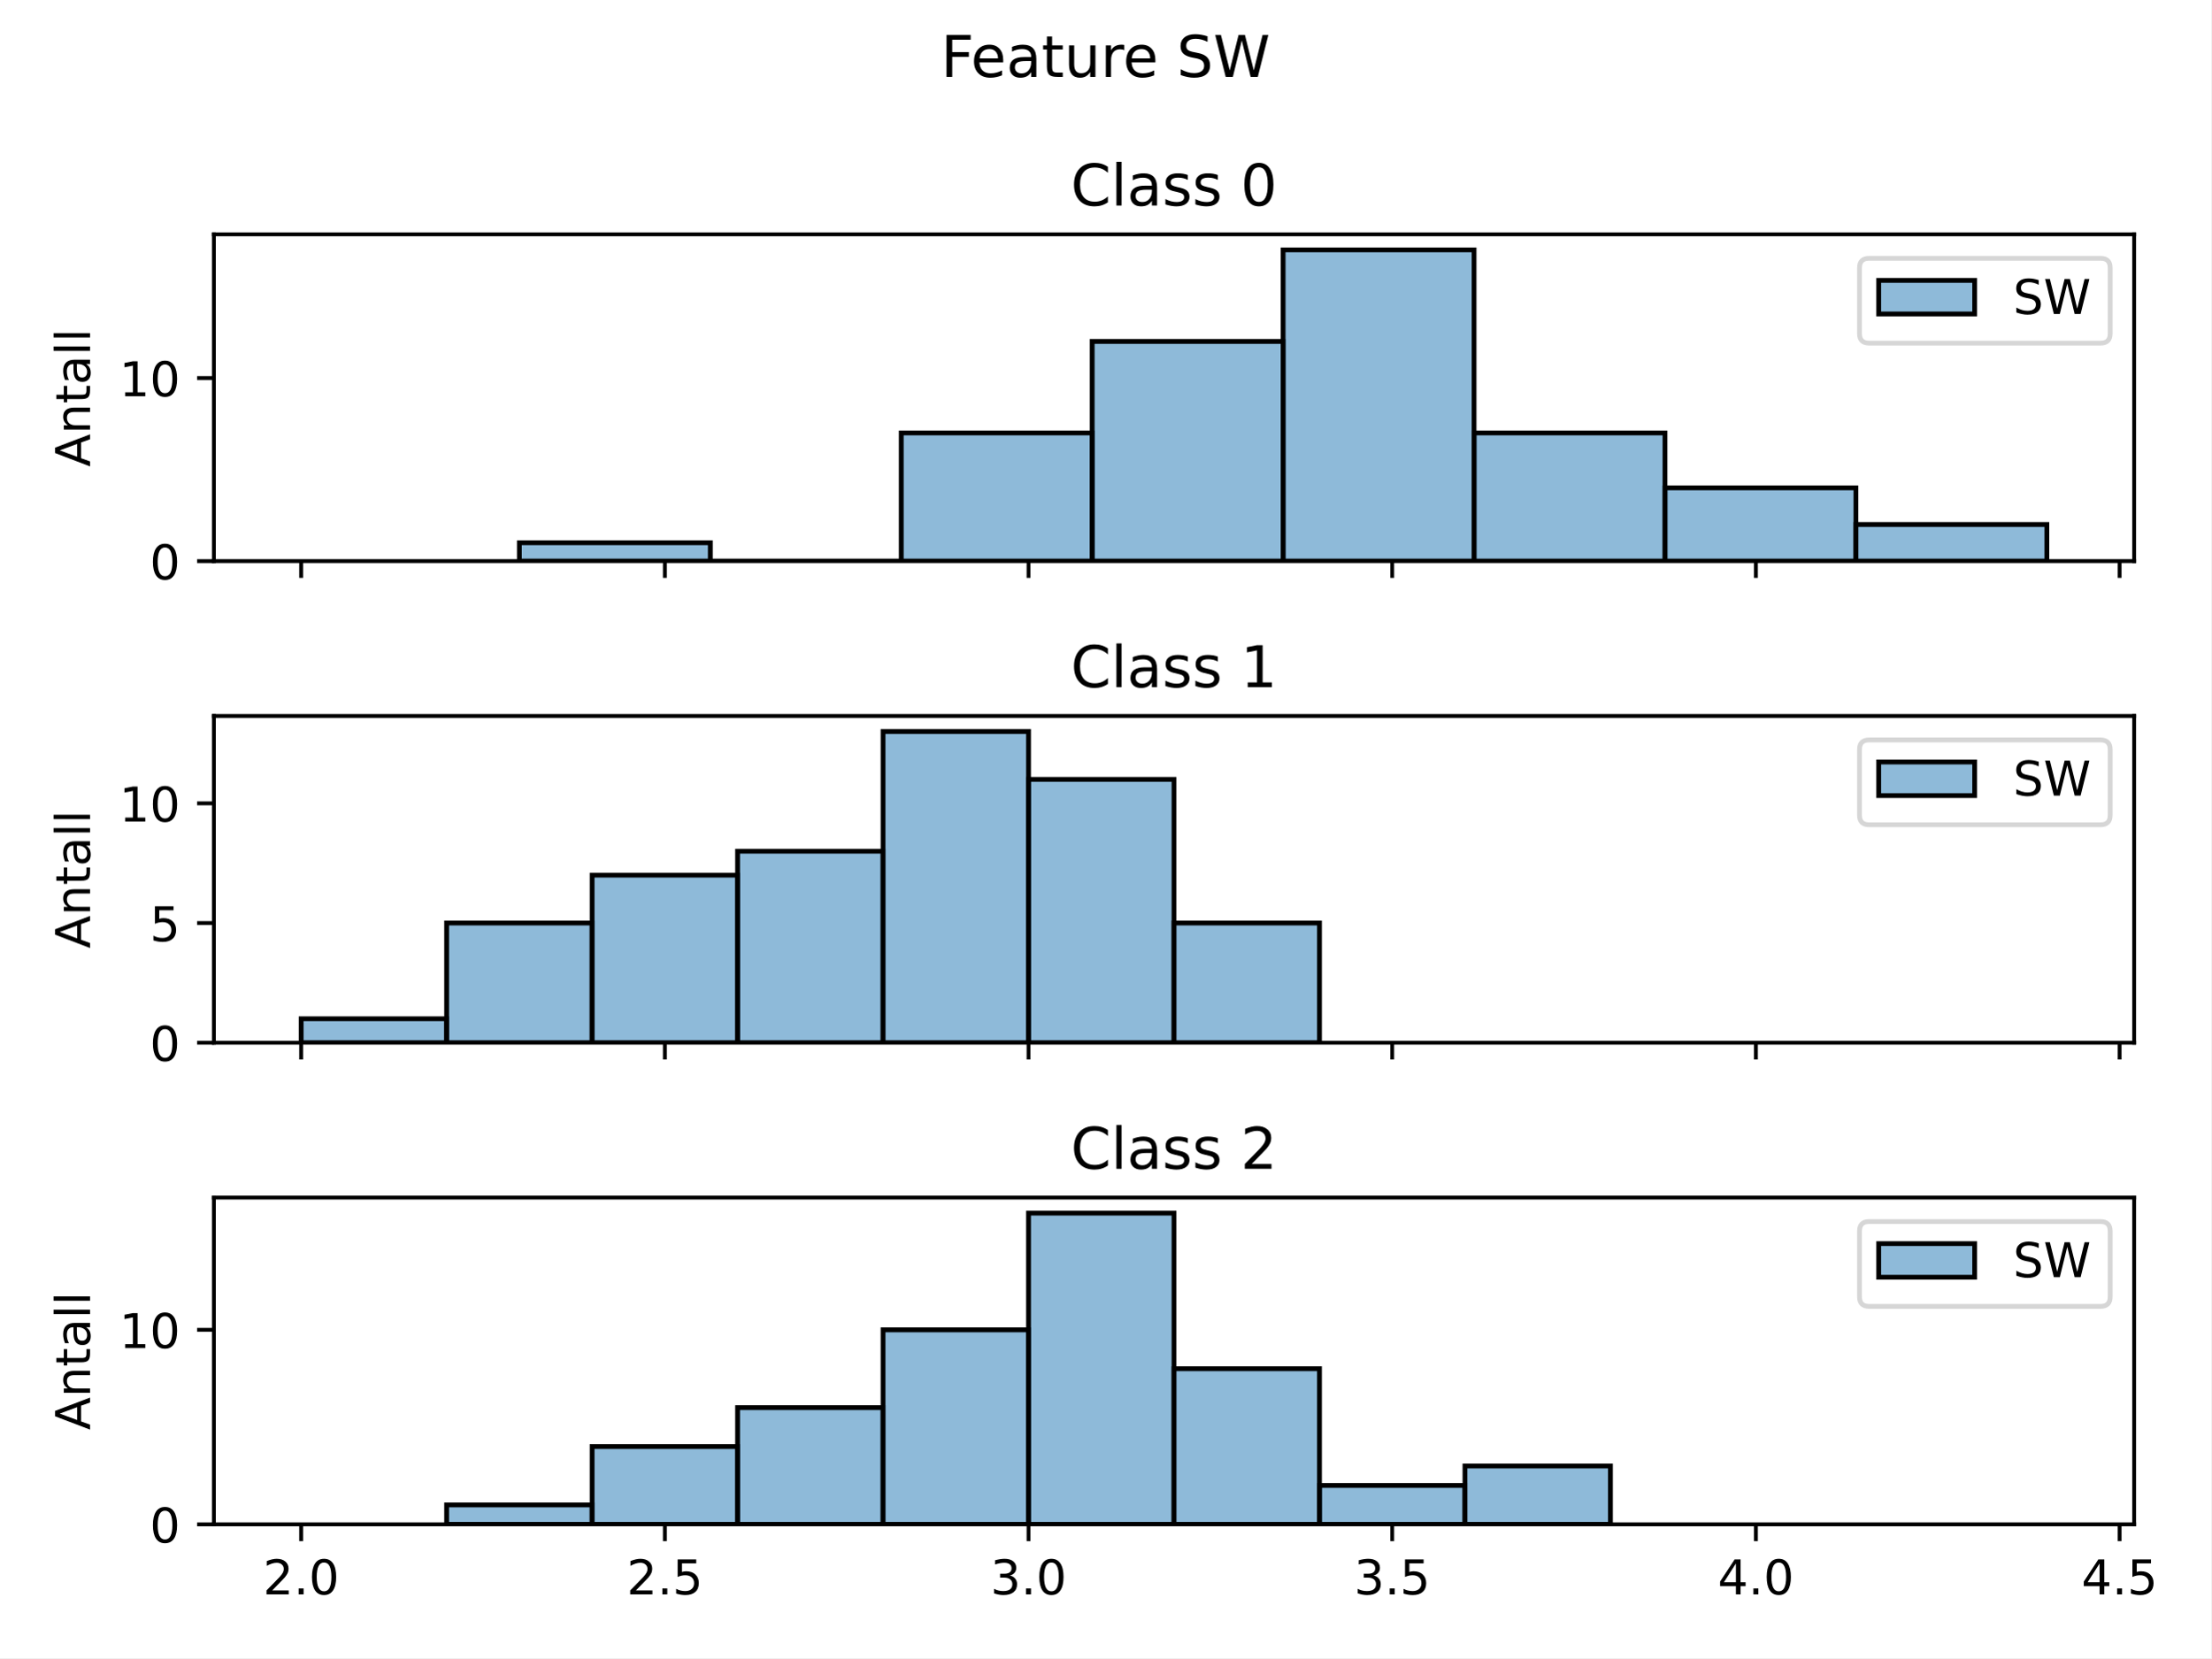
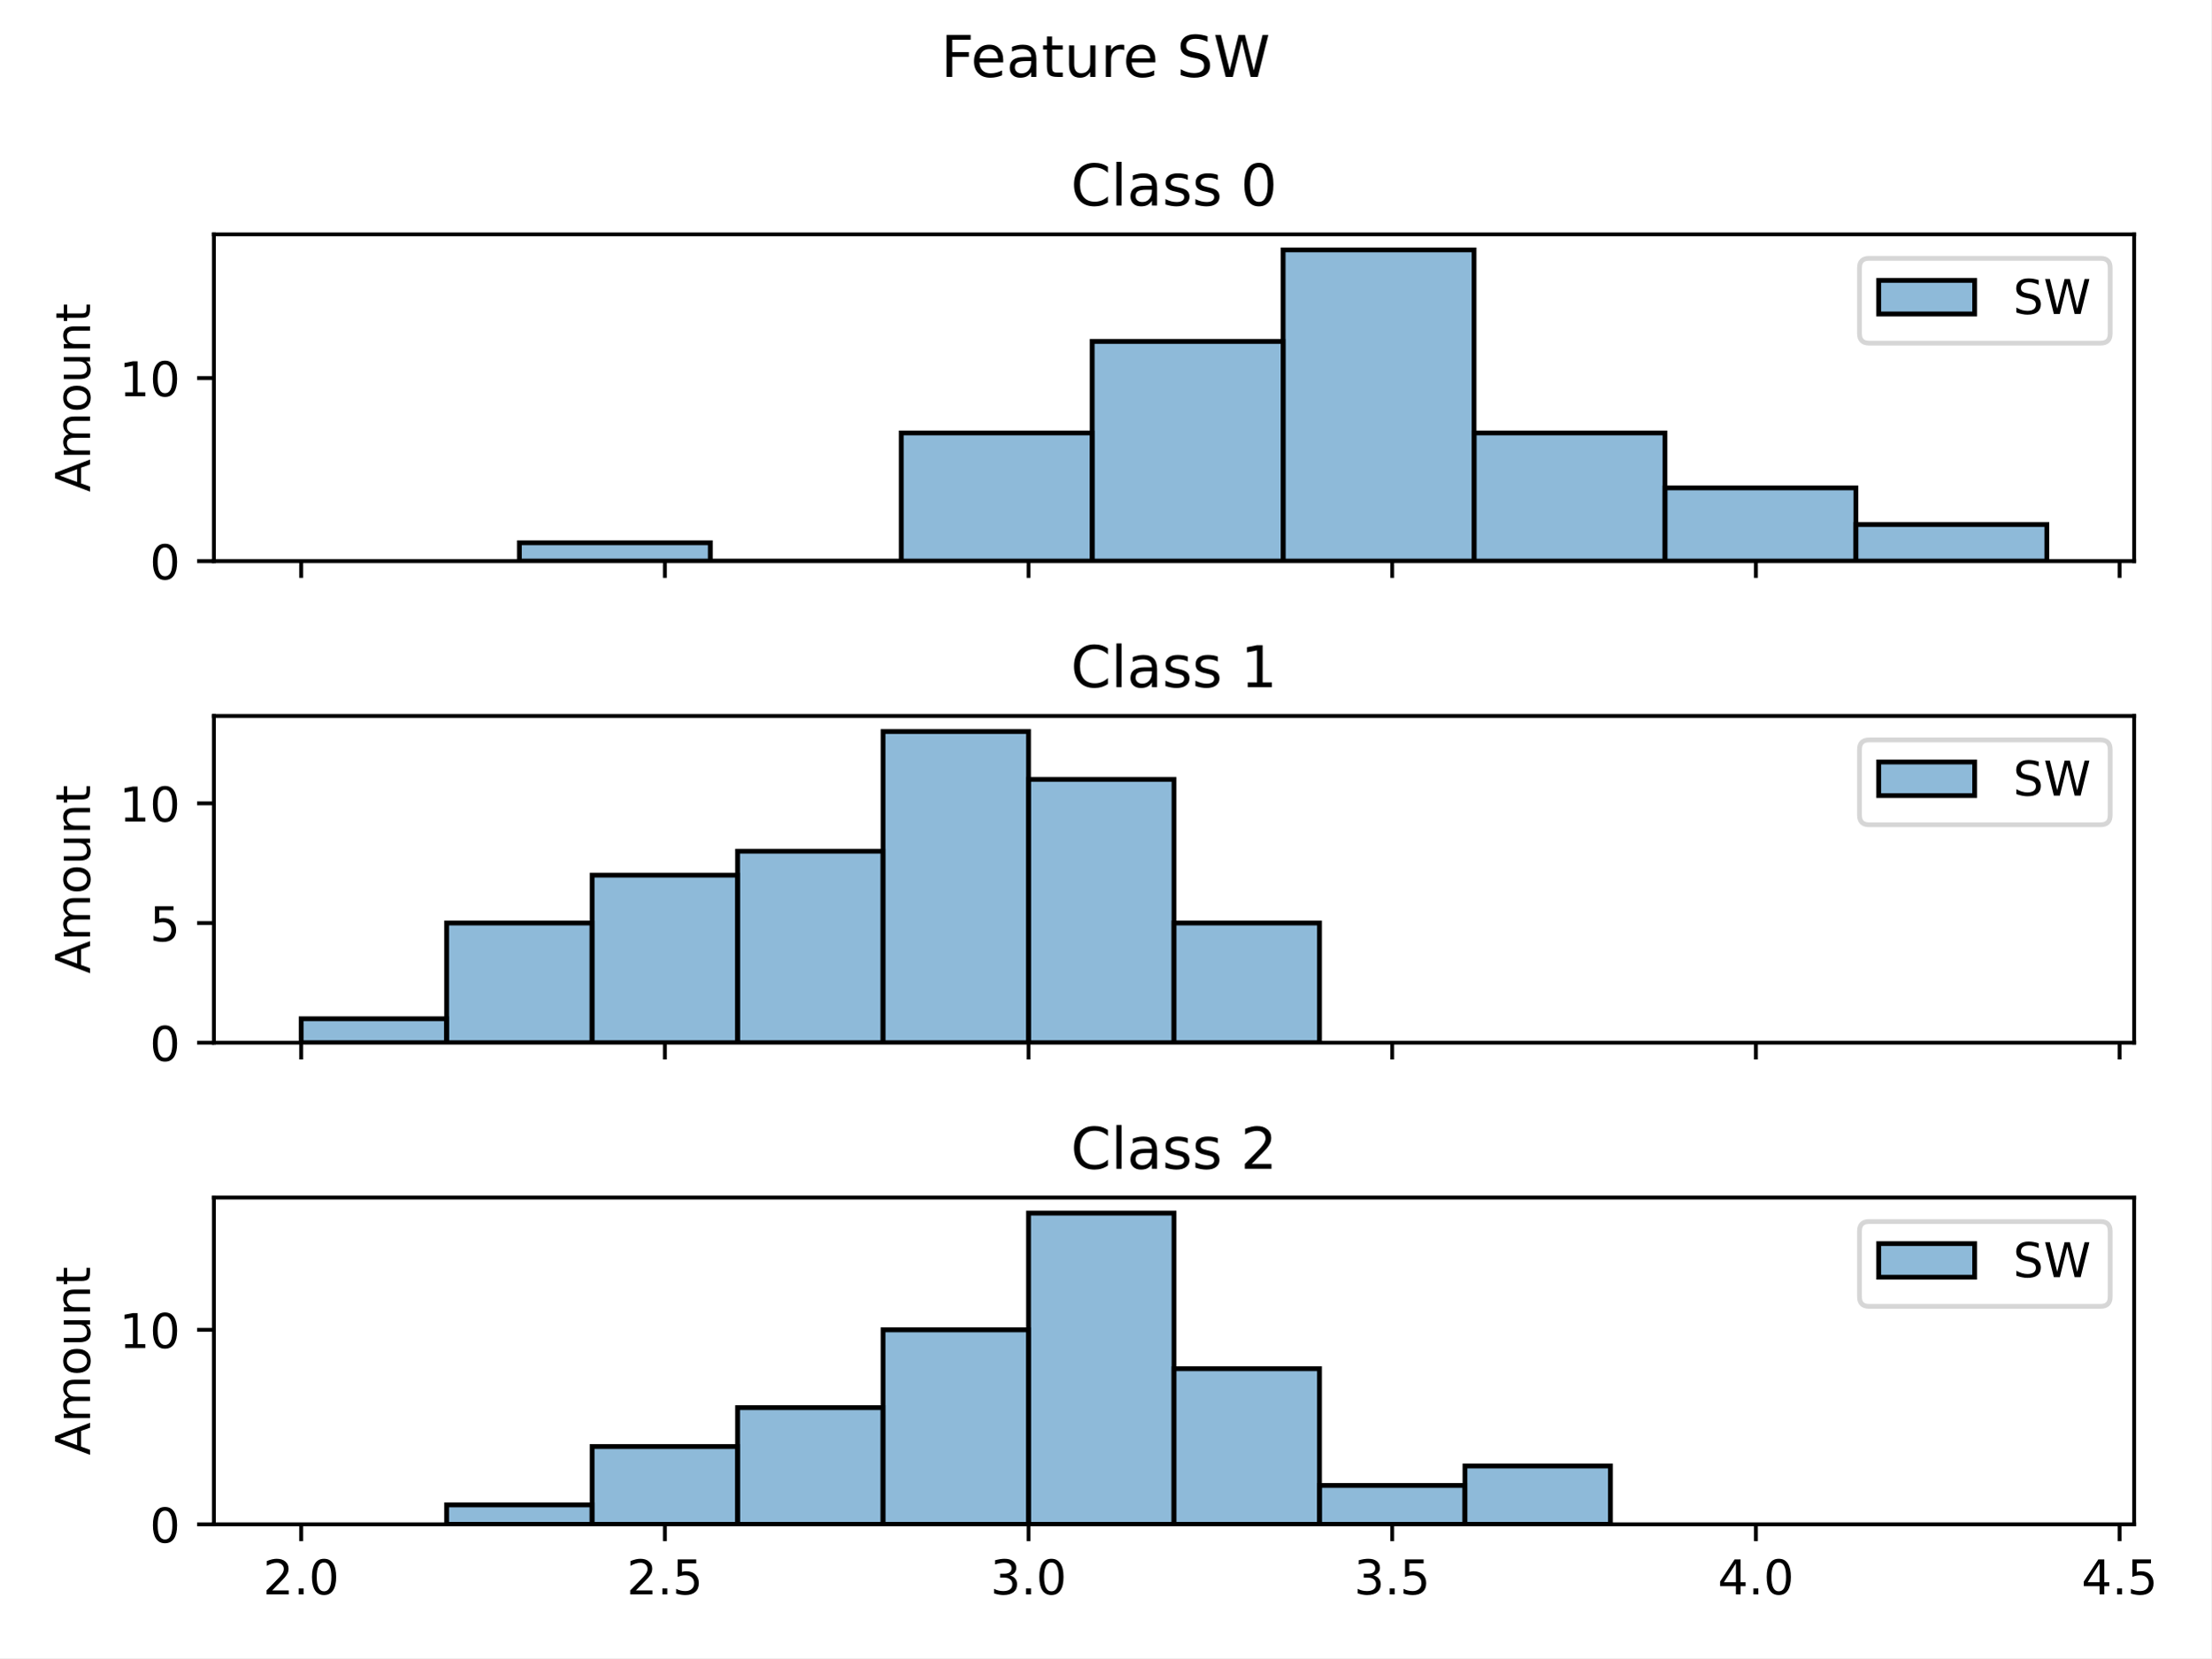
<svg xmlns="http://www.w3.org/2000/svg" xmlns:xlink="http://www.w3.org/1999/xlink" width="460.8pt" height="345.6pt" viewBox="0 0 460.8 345.6" version="1.1">
  <defs>
    <style type="text/css">*{stroke-linejoin: round; stroke-linecap: butt}</style>
  </defs>
  <g id="figure_1">
    <g id="patch_1">
      <path d="M 0 345.6  L 460.8 345.6  L 460.8 0  L 0 0  z " style="fill: #ffffff" />
    </g>
    <g id="axes_1">
      <g id="patch_2">
        <path d="M 44.57 116.947  L 444.763 116.947  L 444.763 48.84  L 44.57 48.84  z " style="fill: #ffffff" />
      </g>
      <g id="patch_3">
-         <path d="M 108.237 116.947  L 148.029 116.947  L 148.029 113.131  L 108.237 113.131  z " clip-path="url(#pfff1cbff67)" style="fill: #1f77b4; fill-opacity: 0.5; stroke: #000000; stroke-linejoin: miter" />
+         <path d="M 108.237 116.947  L 148.029 116.947  L 148.029 113.131  L 108.237 113.131  z " clip-path="url(#ped9dd9e41d)" style="fill: #1f77b4; fill-opacity: 0.5; stroke: #000000; stroke-linejoin: miter" />
      </g>
      <g id="patch_4">
-         <path d="M 148.029 116.947  L 187.821 116.947  L 187.821 116.947  L 148.029 116.947  z " clip-path="url(#pfff1cbff67)" style="fill: #1f77b4; fill-opacity: 0.5; stroke: #000000; stroke-linejoin: miter" />
+         <path d="M 148.029 116.947  L 187.821 116.947  L 187.821 116.947  L 148.029 116.947  z " clip-path="url(#ped9dd9e41d)" style="fill: #1f77b4; fill-opacity: 0.5; stroke: #000000; stroke-linejoin: miter" />
      </g>
      <g id="patch_5">
-         <path d="M 187.821 116.947  L 227.613 116.947  L 227.613 90.238  L 187.821 90.238  z " clip-path="url(#pfff1cbff67)" style="fill: #1f77b4; fill-opacity: 0.5; stroke: #000000; stroke-linejoin: miter" />
+         <path d="M 187.821 116.947  L 227.613 116.947  L 227.613 90.238  L 187.821 90.238  z " clip-path="url(#ped9dd9e41d)" style="fill: #1f77b4; fill-opacity: 0.5; stroke: #000000; stroke-linejoin: miter" />
      </g>
      <g id="patch_6">
-         <path d="M 227.613 116.947  L 267.405 116.947  L 267.405 71.161  L 227.613 71.161  z " clip-path="url(#pfff1cbff67)" style="fill: #1f77b4; fill-opacity: 0.5; stroke: #000000; stroke-linejoin: miter" />
+         <path d="M 227.613 116.947  L 267.405 116.947  L 267.405 71.161  L 227.613 71.161  z " clip-path="url(#ped9dd9e41d)" style="fill: #1f77b4; fill-opacity: 0.5; stroke: #000000; stroke-linejoin: miter" />
      </g>
      <g id="patch_7">
-         <path d="M 267.405 116.947  L 307.197 116.947  L 307.197 52.083  L 267.405 52.083  z " clip-path="url(#pfff1cbff67)" style="fill: #1f77b4; fill-opacity: 0.5; stroke: #000000; stroke-linejoin: miter" />
+         <path d="M 267.405 116.947  L 307.197 116.947  L 307.197 52.083  L 267.405 52.083  z " clip-path="url(#ped9dd9e41d)" style="fill: #1f77b4; fill-opacity: 0.5; stroke: #000000; stroke-linejoin: miter" />
      </g>
      <g id="patch_8">
-         <path d="M 307.197 116.947  L 346.989 116.947  L 346.989 90.238  L 307.197 90.238  z " clip-path="url(#pfff1cbff67)" style="fill: #1f77b4; fill-opacity: 0.5; stroke: #000000; stroke-linejoin: miter" />
+         <path d="M 307.197 116.947  L 346.989 116.947  L 346.989 90.238  L 307.197 90.238  z " clip-path="url(#ped9dd9e41d)" style="fill: #1f77b4; fill-opacity: 0.5; stroke: #000000; stroke-linejoin: miter" />
      </g>
      <g id="patch_9">
-         <path d="M 346.989 116.947  L 386.78 116.947  L 386.78 101.685  L 346.989 101.685  z " clip-path="url(#pfff1cbff67)" style="fill: #1f77b4; fill-opacity: 0.5; stroke: #000000; stroke-linejoin: miter" />
+         <path d="M 346.989 116.947  L 386.78 116.947  L 386.78 101.685  L 346.989 101.685  z " clip-path="url(#ped9dd9e41d)" style="fill: #1f77b4; fill-opacity: 0.5; stroke: #000000; stroke-linejoin: miter" />
      </g>
      <g id="patch_10">
-         <path d="M 386.78 116.947  L 426.572 116.947  L 426.572 109.316  L 386.78 109.316  z " clip-path="url(#pfff1cbff67)" style="fill: #1f77b4; fill-opacity: 0.5; stroke: #000000; stroke-linejoin: miter" />
+         <path d="M 386.78 116.947  L 426.572 116.947  L 426.572 109.316  L 386.78 109.316  z " clip-path="url(#ped9dd9e41d)" style="fill: #1f77b4; fill-opacity: 0.5; stroke: #000000; stroke-linejoin: miter" />
      </g>
      <g id="matplotlib.axis_1">
        <g id="xtick_1">
          <g id="line2d_1">
            <defs>
-               <path id="mffbdba0640" d="M 0 0  L 0 3.5  " style="stroke: #000000; stroke-width: 0.8" />
+               <path id="m28b92d1b4c" d="M 0 0  L 0 3.5  " style="stroke: #000000; stroke-width: 0.8" />
            </defs>
            <g>
-               <use xlink:href="#mffbdba0640" x="62.761" y="116.947" style="stroke: #000000; stroke-width: 0.8" />
+               <use xlink:href="#m28b92d1b4c" x="62.761" y="116.947" style="stroke: #000000; stroke-width: 0.8" />
            </g>
          </g>
        </g>
        <g id="xtick_2">
          <g id="line2d_2">
            <g>
-               <use xlink:href="#mffbdba0640" x="138.555" y="116.947" style="stroke: #000000; stroke-width: 0.8" />
+               <use xlink:href="#m28b92d1b4c" x="138.555" y="116.947" style="stroke: #000000; stroke-width: 0.8" />
            </g>
          </g>
        </g>
        <g id="xtick_3">
          <g id="line2d_3">
            <g>
-               <use xlink:href="#mffbdba0640" x="214.349" y="116.947" style="stroke: #000000; stroke-width: 0.8" />
+               <use xlink:href="#m28b92d1b4c" x="214.349" y="116.947" style="stroke: #000000; stroke-width: 0.8" />
            </g>
          </g>
        </g>
        <g id="xtick_4">
          <g id="line2d_4">
            <g>
-               <use xlink:href="#mffbdba0640" x="290.143" y="116.947" style="stroke: #000000; stroke-width: 0.8" />
+               <use xlink:href="#m28b92d1b4c" x="290.143" y="116.947" style="stroke: #000000; stroke-width: 0.8" />
            </g>
          </g>
        </g>
        <g id="xtick_5">
          <g id="line2d_5">
            <g>
-               <use xlink:href="#mffbdba0640" x="365.937" y="116.947" style="stroke: #000000; stroke-width: 0.8" />
+               <use xlink:href="#m28b92d1b4c" x="365.937" y="116.947" style="stroke: #000000; stroke-width: 0.8" />
            </g>
          </g>
        </g>
        <g id="xtick_6">
          <g id="line2d_6">
            <g>
-               <use xlink:href="#mffbdba0640" x="441.731" y="116.947" style="stroke: #000000; stroke-width: 0.8" />
+               <use xlink:href="#m28b92d1b4c" x="441.731" y="116.947" style="stroke: #000000; stroke-width: 0.8" />
            </g>
          </g>
        </g>
      </g>
      <g id="matplotlib.axis_2">
        <g id="ytick_1">
          <g id="line2d_7">
            <defs>
-               <path id="m3083042c80" d="M 0 0  L -3.5 0  " style="stroke: #000000; stroke-width: 0.8" />
+               <path id="m75bc619059" d="M 0 0  L -3.5 0  " style="stroke: #000000; stroke-width: 0.8" />
            </defs>
            <g>
-               <use xlink:href="#m3083042c80" x="44.57" y="116.947" style="stroke: #000000; stroke-width: 0.8" />
+               <use xlink:href="#m75bc619059" x="44.57" y="116.947" style="stroke: #000000; stroke-width: 0.8" />
            </g>
          </g>
          <g id="text_1">
            <g transform="translate(31.2075 120.7459) scale(0.1 -0.1)">
              <defs>
                <path id="DejaVuSans-30" d="M 2034 4250  Q 1547 4250 1301 3770  Q 1056 3291 1056 2328  Q 1056 1369 1301 889  Q 1547 409 2034 409  Q 2525 409 2770 889  Q 3016 1369 3016 2328  Q 3016 3291 2770 3770  Q 2525 4250 2034 4250  z M 2034 4750  Q 2819 4750 3233 4129  Q 3647 3509 3647 2328  Q 3647 1150 3233 529  Q 2819 -91 2034 -91  Q 1250 -91 836 529  Q 422 1150 422 2328  Q 422 3509 836 4129  Q 1250 4750 2034 4750  z " transform="scale(0.015625)" />
              </defs>
              <use xlink:href="#DejaVuSans-30" />
            </g>
          </g>
        </g>
        <g id="ytick_2">
          <g id="line2d_8">
            <g>
-               <use xlink:href="#m3083042c80" x="44.57" y="78.792" style="stroke: #000000; stroke-width: 0.8" />
+               <use xlink:href="#m75bc619059" x="44.57" y="78.792" style="stroke: #000000; stroke-width: 0.8" />
            </g>
          </g>
          <g id="text_2">
            <g transform="translate(24.845 82.59089) scale(0.1 -0.1)">
              <defs>
                <path id="DejaVuSans-31" d="M 794 531  L 1825 531  L 1825 4091  L 703 3866  L 703 4441  L 1819 4666  L 2450 4666  L 2450 531  L 3481 531  L 3481 0  L 794 0  L 794 531  z " transform="scale(0.015625)" />
              </defs>
              <use xlink:href="#DejaVuSans-31" />
              <use xlink:href="#DejaVuSans-30" x="63.623" />
            </g>
          </g>
        </g>
        <g id="text_3">
-           <g transform="translate(18.76531 97.28474) rotate(-90) scale(0.1 -0.1)">
+           <g transform="translate(18.76531 102.541) rotate(-90) scale(0.1 -0.1)">
            <defs>
              <path id="DejaVuSans-41" d="M 2188 4044  L 1331 1722  L 3047 1722  L 2188 4044  z M 1831 4666  L 2547 4666  L 4325 0  L 3669 0  L 3244 1197  L 1141 1197  L 716 0  L 50 0  L 1831 4666  z " transform="scale(0.015625)" />
+               <path id="DejaVuSans-6d" d="M 3328 2828  Q 3544 3216 3844 3400  Q 4144 3584 4550 3584  Q 5097 3584 5394 3201  Q 5691 2819 5691 2113  L 5691 0  L 5113 0  L 5113 2094  Q 5113 2597 4934 2840  Q 4756 3084 4391 3084  Q 3944 3084 3684 2787  Q 3425 2491 3425 1978  L 3425 0  L 2847 0  L 2847 2094  Q 2847 2600 2669 2842  Q 2491 3084 2119 3084  Q 1678 3084 1418 2786  Q 1159 2488 1159 1978  L 1159 0  L 581 0  L 581 3500  L 1159 3500  L 1159 2956  Q 1356 3278 1631 3431  Q 1906 3584 2284 3584  Q 2666 3584 2933 3390  Q 3200 3197 3328 2828  z " transform="scale(0.015625)" />
+               <path id="DejaVuSans-6f" d="M 1959 3097  Q 1497 3097 1228 2736  Q 959 2375 959 1747  Q 959 1119 1226 758  Q 1494 397 1959 397  Q 2419 397 2687 759  Q 2956 1122 2956 1747  Q 2956 2369 2687 2733  Q 2419 3097 1959 3097  z M 1959 3584  Q 2709 3584 3137 3096  Q 3566 2609 3566 1747  Q 3566 888 3137 398  Q 2709 -91 1959 -91  Q 1206 -91 779 398  Q 353 888 353 1747  Q 353 2609 779 3096  Q 1206 3584 1959 3584  z " transform="scale(0.015625)" />
+               <path id="DejaVuSans-75" d="M 544 1381  L 544 3500  L 1119 3500  L 1119 1403  Q 1119 906 1312 657  Q 1506 409 1894 409  Q 2359 409 2629 706  Q 2900 1003 2900 1516  L 2900 3500  L 3475 3500  L 3475 0  L 2900 0  L 2900 538  Q 2691 219 2414 64  Q 2138 -91 1772 -91  Q 1169 -91 856 284  Q 544 659 544 1381  z M 1991 3584  L 1991 3584  z " transform="scale(0.015625)" />
              <path id="DejaVuSans-6e" d="M 3513 2113  L 3513 0  L 2938 0  L 2938 2094  Q 2938 2591 2744 2837  Q 2550 3084 2163 3084  Q 1697 3084 1428 2787  Q 1159 2491 1159 1978  L 1159 0  L 581 0  L 581 3500  L 1159 3500  L 1159 2956  Q 1366 3272 1645 3428  Q 1925 3584 2291 3584  Q 2894 3584 3203 3211  Q 3513 2838 3513 2113  z " transform="scale(0.015625)" />
              <path id="DejaVuSans-74" d="M 1172 4494  L 1172 3500  L 2356 3500  L 2356 3053  L 1172 3053  L 1172 1153  Q 1172 725 1289 603  Q 1406 481 1766 481  L 2356 481  L 2356 0  L 1766 0  Q 1100 0 847 248  Q 594 497 594 1153  L 594 3053  L 172 3053  L 172 3500  L 594 3500  L 594 4494  L 1172 4494  z " transform="scale(0.015625)" />
-               <path id="DejaVuSans-61" d="M 2194 1759  Q 1497 1759 1228 1600  Q 959 1441 959 1056  Q 959 750 1161 570  Q 1363 391 1709 391  Q 2188 391 2477 730  Q 2766 1069 2766 1631  L 2766 1759  L 2194 1759  z M 3341 1997  L 3341 0  L 2766 0  L 2766 531  Q 2569 213 2275 61  Q 1981 -91 1556 -91  Q 1019 -91 701 211  Q 384 513 384 1019  Q 384 1609 779 1909  Q 1175 2209 1959 2209  L 2766 2209  L 2766 2266  Q 2766 2663 2505 2880  Q 2244 3097 1772 3097  Q 1472 3097 1187 3025  Q 903 2953 641 2809  L 641 3341  Q 956 3463 1253 3523  Q 1550 3584 1831 3584  Q 2591 3584 2966 3190  Q 3341 2797 3341 1997  z " transform="scale(0.015625)" />
-               <path id="DejaVuSans-6c" d="M 603 4863  L 1178 4863  L 1178 0  L 603 0  L 603 4863  z " transform="scale(0.015625)" />
            </defs>
            <use xlink:href="#DejaVuSans-41" />
-             <use xlink:href="#DejaVuSans-6e" x="68.408" />
-             <use xlink:href="#DejaVuSans-74" x="131.787" />
-             <use xlink:href="#DejaVuSans-61" x="170.996" />
-             <use xlink:href="#DejaVuSans-6c" x="232.275" />
-             <use xlink:href="#DejaVuSans-6c" x="260.059" />
+             <use xlink:href="#DejaVuSans-6d" x="68.408" />
+             <use xlink:href="#DejaVuSans-6f" x="165.82" />
+             <use xlink:href="#DejaVuSans-75" x="227.002" />
+             <use xlink:href="#DejaVuSans-6e" x="290.381" />
+             <use xlink:href="#DejaVuSans-74" x="353.76" />
          </g>
        </g>
      </g>
      <g id="patch_11">
        <path d="M 44.57 116.947  L 44.57 48.84  " style="fill: none; stroke: #000000; stroke-width: 0.8; stroke-linejoin: miter; stroke-linecap: square" />
      </g>
      <g id="patch_12">
        <path d="M 444.763 116.947  L 444.763 48.84  " style="fill: none; stroke: #000000; stroke-width: 0.8; stroke-linejoin: miter; stroke-linecap: square" />
      </g>
      <g id="patch_13">
        <path d="M 44.57 116.947  L 444.763 116.947  " style="fill: none; stroke: #000000; stroke-width: 0.8; stroke-linejoin: miter; stroke-linecap: square" />
      </g>
      <g id="patch_14">
        <path d="M 44.57 48.84  L 444.763 48.84  " style="fill: none; stroke: #000000; stroke-width: 0.8; stroke-linejoin: miter; stroke-linecap: square" />
      </g>
      <g id="text_4">
        <g transform="translate(223.1574 42.84) scale(0.12 -0.12)">
          <defs>
            <path id="DejaVuSans-43" d="M 4122 4306  L 4122 3641  Q 3803 3938 3442 4084  Q 3081 4231 2675 4231  Q 1875 4231 1450 3742  Q 1025 3253 1025 2328  Q 1025 1406 1450 917  Q 1875 428 2675 428  Q 3081 428 3442 575  Q 3803 722 4122 1019  L 4122 359  Q 3791 134 3420 21  Q 3050 -91 2638 -91  Q 1578 -91 968 557  Q 359 1206 359 2328  Q 359 3453 968 4101  Q 1578 4750 2638 4750  Q 3056 4750 3426 4639  Q 3797 4528 4122 4306  z " transform="scale(0.015625)" />
+             <path id="DejaVuSans-6c" d="M 603 4863  L 1178 4863  L 1178 0  L 603 0  L 603 4863  z " transform="scale(0.015625)" />
+             <path id="DejaVuSans-61" d="M 2194 1759  Q 1497 1759 1228 1600  Q 959 1441 959 1056  Q 959 750 1161 570  Q 1363 391 1709 391  Q 2188 391 2477 730  Q 2766 1069 2766 1631  L 2766 1759  L 2194 1759  z M 3341 1997  L 3341 0  L 2766 0  L 2766 531  Q 2569 213 2275 61  Q 1981 -91 1556 -91  Q 1019 -91 701 211  Q 384 513 384 1019  Q 384 1609 779 1909  Q 1175 2209 1959 2209  L 2766 2209  L 2766 2266  Q 2766 2663 2505 2880  Q 2244 3097 1772 3097  Q 1472 3097 1187 3025  Q 903 2953 641 2809  L 641 3341  Q 956 3463 1253 3523  Q 1550 3584 1831 3584  Q 2591 3584 2966 3190  Q 3341 2797 3341 1997  z " transform="scale(0.015625)" />
            <path id="DejaVuSans-73" d="M 2834 3397  L 2834 2853  Q 2591 2978 2328 3040  Q 2066 3103 1784 3103  Q 1356 3103 1142 2972  Q 928 2841 928 2578  Q 928 2378 1081 2264  Q 1234 2150 1697 2047  L 1894 2003  Q 2506 1872 2764 1633  Q 3022 1394 3022 966  Q 3022 478 2636 193  Q 2250 -91 1575 -91  Q 1294 -91 989 -36  Q 684 19 347 128  L 347 722  Q 666 556 975 473  Q 1284 391 1588 391  Q 1994 391 2212 530  Q 2431 669 2431 922  Q 2431 1156 2273 1281  Q 2116 1406 1581 1522  L 1381 1569  Q 847 1681 609 1914  Q 372 2147 372 2553  Q 372 3047 722 3315  Q 1072 3584 1716 3584  Q 2034 3584 2315 3537  Q 2597 3491 2834 3397  z " transform="scale(0.015625)" />
            <path id="DejaVuSans-20" transform="scale(0.015625)" />
          </defs>
          <use xlink:href="#DejaVuSans-43" />
          <use xlink:href="#DejaVuSans-6c" x="69.824" />
          <use xlink:href="#DejaVuSans-61" x="97.607" />
          <use xlink:href="#DejaVuSans-73" x="158.887" />
          <use xlink:href="#DejaVuSans-73" x="210.986" />
          <use xlink:href="#DejaVuSans-20" x="263.086" />
          <use xlink:href="#DejaVuSans-30" x="294.873" />
        </g>
      </g>
      <g id="legend_1">
        <g id="patch_15">
          <path d="M 389.527 71.518  L 437.763 71.518  Q 439.763 71.518 439.763 69.518  L 439.763 55.84  Q 439.763 53.84 437.763 53.84  L 389.527 53.84  Q 387.527 53.84 387.527 55.84  L 387.527 69.518  Q 387.527 71.518 389.527 71.518  z " style="fill: #ffffff; opacity: 0.8; stroke: #cccccc; stroke-linejoin: miter" />
        </g>
        <g id="patch_16">
          <path d="M 391.527 65.438  L 411.527 65.438  L 411.527 58.438  L 391.527 58.438  z " style="fill: #1f77b4; fill-opacity: 0.5; stroke: #000000; stroke-linejoin: miter" />
        </g>
        <g id="text_5">
          <g transform="translate(419.527 65.43844) scale(0.1 -0.1)">
            <defs>
              <path id="DejaVuSans-53" d="M 3425 4513  L 3425 3897  Q 3066 4069 2747 4153  Q 2428 4238 2131 4238  Q 1616 4238 1336 4038  Q 1056 3838 1056 3469  Q 1056 3159 1242 3001  Q 1428 2844 1947 2747  L 2328 2669  Q 3034 2534 3370 2195  Q 3706 1856 3706 1288  Q 3706 609 3251 259  Q 2797 -91 1919 -91  Q 1588 -91 1214 -16  Q 841 59 441 206  L 441 856  Q 825 641 1194 531  Q 1563 422 1919 422  Q 2459 422 2753 634  Q 3047 847 3047 1241  Q 3047 1584 2836 1778  Q 2625 1972 2144 2069  L 1759 2144  Q 1053 2284 737 2584  Q 422 2884 422 3419  Q 422 4038 858 4394  Q 1294 4750 2059 4750  Q 2388 4750 2728 4690  Q 3069 4631 3425 4513  z " transform="scale(0.015625)" />
              <path id="DejaVuSans-57" d="M 213 4666  L 850 4666  L 1831 722  L 2809 4666  L 3519 4666  L 4500 722  L 5478 4666  L 6119 4666  L 4947 0  L 4153 0  L 3169 4050  L 2175 0  L 1381 0  L 213 4666  z " transform="scale(0.015625)" />
            </defs>
            <use xlink:href="#DejaVuSans-53" />
            <use xlink:href="#DejaVuSans-57" x="63.477" />
          </g>
        </g>
      </g>
    </g>
    <g id="axes_2">
      <g id="patch_17">
        <path d="M 44.57 217.333  L 444.763 217.333  L 444.763 149.227  L 44.57 149.227  z " style="fill: #ffffff" />
      </g>
      <g id="patch_18">
-         <path d="M 62.761 217.333  L 93.078 217.333  L 93.078 212.344  L 62.761 212.344  z " clip-path="url(#pdc6f1fb377)" style="fill: #1f77b4; fill-opacity: 0.5; stroke: #000000; stroke-linejoin: miter" />
+         <path d="M 62.761 217.333  L 93.078 217.333  L 93.078 212.344  L 62.761 212.344  z " clip-path="url(#pceac5df2db)" style="fill: #1f77b4; fill-opacity: 0.5; stroke: #000000; stroke-linejoin: miter" />
      </g>
      <g id="patch_19">
-         <path d="M 93.078 217.333  L 123.396 217.333  L 123.396 192.386  L 93.078 192.386  z " clip-path="url(#pdc6f1fb377)" style="fill: #1f77b4; fill-opacity: 0.5; stroke: #000000; stroke-linejoin: miter" />
+         <path d="M 93.078 217.333  L 123.396 217.333  L 123.396 192.386  L 93.078 192.386  z " clip-path="url(#pceac5df2db)" style="fill: #1f77b4; fill-opacity: 0.5; stroke: #000000; stroke-linejoin: miter" />
      </g>
      <g id="patch_20">
-         <path d="M 123.396 217.333  L 153.714 217.333  L 153.714 182.407  L 123.396 182.407  z " clip-path="url(#pdc6f1fb377)" style="fill: #1f77b4; fill-opacity: 0.5; stroke: #000000; stroke-linejoin: miter" />
+         <path d="M 123.396 217.333  L 153.714 217.333  L 153.714 182.407  L 123.396 182.407  z " clip-path="url(#pceac5df2db)" style="fill: #1f77b4; fill-opacity: 0.5; stroke: #000000; stroke-linejoin: miter" />
      </g>
      <g id="patch_21">
-         <path d="M 153.714 217.333  L 184.031 217.333  L 184.031 177.417  L 153.714 177.417  z " clip-path="url(#pdc6f1fb377)" style="fill: #1f77b4; fill-opacity: 0.5; stroke: #000000; stroke-linejoin: miter" />
+         <path d="M 153.714 217.333  L 184.031 217.333  L 184.031 177.417  L 153.714 177.417  z " clip-path="url(#pceac5df2db)" style="fill: #1f77b4; fill-opacity: 0.5; stroke: #000000; stroke-linejoin: miter" />
      </g>
      <g id="patch_22">
-         <path d="M 184.031 217.333  L 214.349 217.333  L 214.349 152.47  L 184.031 152.47  z " clip-path="url(#pdc6f1fb377)" style="fill: #1f77b4; fill-opacity: 0.5; stroke: #000000; stroke-linejoin: miter" />
+         <path d="M 184.031 217.333  L 214.349 217.333  L 214.349 152.47  L 184.031 152.47  z " clip-path="url(#pceac5df2db)" style="fill: #1f77b4; fill-opacity: 0.5; stroke: #000000; stroke-linejoin: miter" />
      </g>
      <g id="patch_23">
-         <path d="M 214.349 217.333  L 244.666 217.333  L 244.666 162.449  L 214.349 162.449  z " clip-path="url(#pdc6f1fb377)" style="fill: #1f77b4; fill-opacity: 0.5; stroke: #000000; stroke-linejoin: miter" />
+         <path d="M 214.349 217.333  L 244.666 217.333  L 244.666 162.449  L 214.349 162.449  z " clip-path="url(#pceac5df2db)" style="fill: #1f77b4; fill-opacity: 0.5; stroke: #000000; stroke-linejoin: miter" />
      </g>
      <g id="patch_24">
-         <path d="M 244.666 217.333  L 274.984 217.333  L 274.984 192.386  L 244.666 192.386  z " clip-path="url(#pdc6f1fb377)" style="fill: #1f77b4; fill-opacity: 0.5; stroke: #000000; stroke-linejoin: miter" />
+         <path d="M 244.666 217.333  L 274.984 217.333  L 274.984 192.386  L 244.666 192.386  z " clip-path="url(#pceac5df2db)" style="fill: #1f77b4; fill-opacity: 0.5; stroke: #000000; stroke-linejoin: miter" />
      </g>
      <g id="matplotlib.axis_3">
        <g id="xtick_7">
          <g id="line2d_9">
            <g>
-               <use xlink:href="#mffbdba0640" x="62.761" y="217.333" style="stroke: #000000; stroke-width: 0.8" />
+               <use xlink:href="#m28b92d1b4c" x="62.761" y="217.333" style="stroke: #000000; stroke-width: 0.8" />
            </g>
          </g>
        </g>
        <g id="xtick_8">
          <g id="line2d_10">
            <g>
-               <use xlink:href="#mffbdba0640" x="138.555" y="217.333" style="stroke: #000000; stroke-width: 0.8" />
+               <use xlink:href="#m28b92d1b4c" x="138.555" y="217.333" style="stroke: #000000; stroke-width: 0.8" />
            </g>
          </g>
        </g>
        <g id="xtick_9">
          <g id="line2d_11">
            <g>
-               <use xlink:href="#mffbdba0640" x="214.349" y="217.333" style="stroke: #000000; stroke-width: 0.8" />
+               <use xlink:href="#m28b92d1b4c" x="214.349" y="217.333" style="stroke: #000000; stroke-width: 0.8" />
            </g>
          </g>
        </g>
        <g id="xtick_10">
          <g id="line2d_12">
            <g>
-               <use xlink:href="#mffbdba0640" x="290.143" y="217.333" style="stroke: #000000; stroke-width: 0.8" />
+               <use xlink:href="#m28b92d1b4c" x="290.143" y="217.333" style="stroke: #000000; stroke-width: 0.8" />
            </g>
          </g>
        </g>
        <g id="xtick_11">
          <g id="line2d_13">
            <g>
-               <use xlink:href="#mffbdba0640" x="365.937" y="217.333" style="stroke: #000000; stroke-width: 0.8" />
+               <use xlink:href="#m28b92d1b4c" x="365.937" y="217.333" style="stroke: #000000; stroke-width: 0.8" />
            </g>
          </g>
        </g>
        <g id="xtick_12">
          <g id="line2d_14">
            <g>
-               <use xlink:href="#mffbdba0640" x="441.731" y="217.333" style="stroke: #000000; stroke-width: 0.8" />
+               <use xlink:href="#m28b92d1b4c" x="441.731" y="217.333" style="stroke: #000000; stroke-width: 0.8" />
            </g>
          </g>
        </g>
      </g>
      <g id="matplotlib.axis_4">
        <g id="ytick_3">
          <g id="line2d_15">
            <g>
-               <use xlink:href="#m3083042c80" x="44.57" y="217.333" style="stroke: #000000; stroke-width: 0.8" />
+               <use xlink:href="#m75bc619059" x="44.57" y="217.333" style="stroke: #000000; stroke-width: 0.8" />
            </g>
          </g>
          <g id="text_6">
            <g transform="translate(31.2075 221.1326) scale(0.1 -0.1)">
              <use xlink:href="#DejaVuSans-30" />
            </g>
          </g>
        </g>
        <g id="ytick_4">
          <g id="line2d_16">
            <g>
-               <use xlink:href="#m3083042c80" x="44.57" y="192.386" style="stroke: #000000; stroke-width: 0.8" />
+               <use xlink:href="#m75bc619059" x="44.57" y="192.386" style="stroke: #000000; stroke-width: 0.8" />
            </g>
          </g>
          <g id="text_7">
            <g transform="translate(31.2075 196.1851) scale(0.1 -0.1)">
              <defs>
                <path id="DejaVuSans-35" d="M 691 4666  L 3169 4666  L 3169 4134  L 1269 4134  L 1269 2991  Q 1406 3038 1543 3061  Q 1681 3084 1819 3084  Q 2600 3084 3056 2656  Q 3513 2228 3513 1497  Q 3513 744 3044 326  Q 2575 -91 1722 -91  Q 1428 -91 1123 -41  Q 819 9 494 109  L 494 744  Q 775 591 1075 516  Q 1375 441 1709 441  Q 2250 441 2565 725  Q 2881 1009 2881 1497  Q 2881 1984 2565 2268  Q 2250 2553 1709 2553  Q 1456 2553 1204 2497  Q 953 2441 691 2322  L 691 4666  z " transform="scale(0.015625)" />
              </defs>
              <use xlink:href="#DejaVuSans-35" />
            </g>
          </g>
        </g>
        <g id="ytick_5">
          <g id="line2d_17">
            <g>
-               <use xlink:href="#m3083042c80" x="44.57" y="167.438" style="stroke: #000000; stroke-width: 0.8" />
+               <use xlink:href="#m75bc619059" x="44.57" y="167.438" style="stroke: #000000; stroke-width: 0.8" />
            </g>
          </g>
          <g id="text_8">
            <g transform="translate(24.845 171.2376) scale(0.1 -0.1)">
              <use xlink:href="#DejaVuSans-31" />
              <use xlink:href="#DejaVuSans-30" x="63.623" />
            </g>
          </g>
        </g>
        <g id="text_9">
-           <g transform="translate(18.76531 197.6714) rotate(-90) scale(0.1 -0.1)">
+           <g transform="translate(18.76531 202.9277) rotate(-90) scale(0.1 -0.1)">
            <use xlink:href="#DejaVuSans-41" />
-             <use xlink:href="#DejaVuSans-6e" x="68.408" />
-             <use xlink:href="#DejaVuSans-74" x="131.787" />
-             <use xlink:href="#DejaVuSans-61" x="170.996" />
-             <use xlink:href="#DejaVuSans-6c" x="232.275" />
-             <use xlink:href="#DejaVuSans-6c" x="260.059" />
+             <use xlink:href="#DejaVuSans-6d" x="68.408" />
+             <use xlink:href="#DejaVuSans-6f" x="165.82" />
+             <use xlink:href="#DejaVuSans-75" x="227.002" />
+             <use xlink:href="#DejaVuSans-6e" x="290.381" />
+             <use xlink:href="#DejaVuSans-74" x="353.76" />
          </g>
        </g>
      </g>
      <g id="patch_25">
        <path d="M 44.57 217.333  L 44.57 149.227  " style="fill: none; stroke: #000000; stroke-width: 0.8; stroke-linejoin: miter; stroke-linecap: square" />
      </g>
      <g id="patch_26">
        <path d="M 444.763 217.333  L 444.763 149.227  " style="fill: none; stroke: #000000; stroke-width: 0.8; stroke-linejoin: miter; stroke-linecap: square" />
      </g>
      <g id="patch_27">
        <path d="M 44.57 217.333  L 444.763 217.333  " style="fill: none; stroke: #000000; stroke-width: 0.8; stroke-linejoin: miter; stroke-linecap: square" />
      </g>
      <g id="patch_28">
        <path d="M 44.57 149.227  L 444.763 149.227  " style="fill: none; stroke: #000000; stroke-width: 0.8; stroke-linejoin: miter; stroke-linecap: square" />
      </g>
      <g id="text_10">
        <g transform="translate(223.1574 143.2267) scale(0.12 -0.12)">
          <use xlink:href="#DejaVuSans-43" />
          <use xlink:href="#DejaVuSans-6c" x="69.824" />
          <use xlink:href="#DejaVuSans-61" x="97.607" />
          <use xlink:href="#DejaVuSans-73" x="158.887" />
          <use xlink:href="#DejaVuSans-73" x="210.986" />
          <use xlink:href="#DejaVuSans-20" x="263.086" />
          <use xlink:href="#DejaVuSans-31" x="294.873" />
        </g>
      </g>
      <g id="legend_2">
        <g id="patch_29">
          <path d="M 389.527 171.905  L 437.763 171.905  Q 439.763 171.905 439.763 169.905  L 439.763 156.227  Q 439.763 154.227 437.763 154.227  L 389.527 154.227  Q 387.527 154.227 387.527 156.227  L 387.527 169.905  Q 387.527 171.905 389.527 171.905  z " style="fill: #ffffff; opacity: 0.8; stroke: #cccccc; stroke-linejoin: miter" />
        </g>
        <g id="patch_30">
          <path d="M 391.527 165.825  L 411.527 165.825  L 411.527 158.825  L 391.527 158.825  z " style="fill: #1f77b4; fill-opacity: 0.5; stroke: #000000; stroke-linejoin: miter" />
        </g>
        <g id="text_11">
          <g transform="translate(419.527 165.8251) scale(0.1 -0.1)">
            <use xlink:href="#DejaVuSans-53" />
            <use xlink:href="#DejaVuSans-57" x="63.477" />
          </g>
        </g>
      </g>
    </g>
    <g id="axes_3">
      <g id="patch_31">
        <path d="M 44.57 317.72  L 444.763 317.72  L 444.763 249.613  L 44.57 249.613  z " style="fill: #ffffff" />
      </g>
      <g id="patch_32">
-         <path d="M 93.078 317.72  L 123.396 317.72  L 123.396 313.666  L 93.078 313.666  z " clip-path="url(#p131762a3eb)" style="fill: #1f77b4; fill-opacity: 0.5; stroke: #000000; stroke-linejoin: miter" />
+         <path d="M 93.078 317.72  L 123.396 317.72  L 123.396 313.666  L 93.078 313.666  z " clip-path="url(#pefa1ef4caa)" style="fill: #1f77b4; fill-opacity: 0.5; stroke: #000000; stroke-linejoin: miter" />
      </g>
      <g id="patch_33">
-         <path d="M 123.396 317.72  L 153.714 317.72  L 153.714 301.504  L 123.396 301.504  z " clip-path="url(#p131762a3eb)" style="fill: #1f77b4; fill-opacity: 0.5; stroke: #000000; stroke-linejoin: miter" />
+         <path d="M 123.396 317.72  L 153.714 317.72  L 153.714 301.504  L 123.396 301.504  z " clip-path="url(#pefa1ef4caa)" style="fill: #1f77b4; fill-opacity: 0.5; stroke: #000000; stroke-linejoin: miter" />
      </g>
      <g id="patch_34">
-         <path d="M 153.714 317.72  L 184.031 317.72  L 184.031 293.396  L 153.714 293.396  z " clip-path="url(#p131762a3eb)" style="fill: #1f77b4; fill-opacity: 0.5; stroke: #000000; stroke-linejoin: miter" />
+         <path d="M 153.714 317.72  L 184.031 317.72  L 184.031 293.396  L 153.714 293.396  z " clip-path="url(#pefa1ef4caa)" style="fill: #1f77b4; fill-opacity: 0.5; stroke: #000000; stroke-linejoin: miter" />
      </g>
      <g id="patch_35">
-         <path d="M 184.031 317.72  L 214.349 317.72  L 214.349 277.18  L 184.031 277.18  z " clip-path="url(#p131762a3eb)" style="fill: #1f77b4; fill-opacity: 0.5; stroke: #000000; stroke-linejoin: miter" />
+         <path d="M 184.031 317.72  L 214.349 317.72  L 214.349 277.18  L 184.031 277.18  z " clip-path="url(#pefa1ef4caa)" style="fill: #1f77b4; fill-opacity: 0.5; stroke: #000000; stroke-linejoin: miter" />
      </g>
      <g id="patch_36">
-         <path d="M 214.349 317.72  L 244.666 317.72  L 244.666 252.857  L 214.349 252.857  z " clip-path="url(#p131762a3eb)" style="fill: #1f77b4; fill-opacity: 0.5; stroke: #000000; stroke-linejoin: miter" />
+         <path d="M 214.349 317.72  L 244.666 317.72  L 244.666 252.857  L 214.349 252.857  z " clip-path="url(#pefa1ef4caa)" style="fill: #1f77b4; fill-opacity: 0.5; stroke: #000000; stroke-linejoin: miter" />
      </g>
      <g id="patch_37">
-         <path d="M 244.666 317.72  L 274.984 317.72  L 274.984 285.288  L 244.666 285.288  z " clip-path="url(#p131762a3eb)" style="fill: #1f77b4; fill-opacity: 0.5; stroke: #000000; stroke-linejoin: miter" />
+         <path d="M 244.666 317.72  L 274.984 317.72  L 274.984 285.288  L 244.666 285.288  z " clip-path="url(#pefa1ef4caa)" style="fill: #1f77b4; fill-opacity: 0.5; stroke: #000000; stroke-linejoin: miter" />
      </g>
      <g id="patch_38">
-         <path d="M 274.984 317.72  L 305.302 317.72  L 305.302 309.612  L 274.984 309.612  z " clip-path="url(#p131762a3eb)" style="fill: #1f77b4; fill-opacity: 0.5; stroke: #000000; stroke-linejoin: miter" />
+         <path d="M 274.984 317.72  L 305.302 317.72  L 305.302 309.612  L 274.984 309.612  z " clip-path="url(#pefa1ef4caa)" style="fill: #1f77b4; fill-opacity: 0.5; stroke: #000000; stroke-linejoin: miter" />
      </g>
      <g id="patch_39">
-         <path d="M 305.302 317.72  L 335.619 317.72  L 335.619 305.558  L 305.302 305.558  z " clip-path="url(#p131762a3eb)" style="fill: #1f77b4; fill-opacity: 0.5; stroke: #000000; stroke-linejoin: miter" />
+         <path d="M 305.302 317.72  L 335.619 317.72  L 335.619 305.558  L 305.302 305.558  z " clip-path="url(#pefa1ef4caa)" style="fill: #1f77b4; fill-opacity: 0.5; stroke: #000000; stroke-linejoin: miter" />
      </g>
      <g id="matplotlib.axis_5">
        <g id="xtick_13">
          <g id="line2d_18">
            <g>
-               <use xlink:href="#mffbdba0640" x="62.761" y="317.72" style="stroke: #000000; stroke-width: 0.8" />
+               <use xlink:href="#m28b92d1b4c" x="62.761" y="317.72" style="stroke: #000000; stroke-width: 0.8" />
            </g>
          </g>
          <g id="text_12">
            <g transform="translate(54.80903 332.3184) scale(0.1 -0.1)">
              <defs>
                <path id="DejaVuSans-32" d="M 1228 531  L 3431 531  L 3431 0  L 469 0  L 469 531  Q 828 903 1448 1529  Q 2069 2156 2228 2338  Q 2531 2678 2651 2914  Q 2772 3150 2772 3378  Q 2772 3750 2511 3984  Q 2250 4219 1831 4219  Q 1534 4219 1204 4116  Q 875 4013 500 3803  L 500 4441  Q 881 4594 1212 4672  Q 1544 4750 1819 4750  Q 2544 4750 2975 4387  Q 3406 4025 3406 3419  Q 3406 3131 3298 2873  Q 3191 2616 2906 2266  Q 2828 2175 2409 1742  Q 1991 1309 1228 531  z " transform="scale(0.015625)" />
                <path id="DejaVuSans-2e" d="M 684 794  L 1344 794  L 1344 0  L 684 0  L 684 794  z " transform="scale(0.015625)" />
              </defs>
              <use xlink:href="#DejaVuSans-32" />
              <use xlink:href="#DejaVuSans-2e" x="63.623" />
              <use xlink:href="#DejaVuSans-30" x="95.41" />
            </g>
          </g>
        </g>
        <g id="xtick_14">
          <g id="line2d_19">
            <g>
-               <use xlink:href="#mffbdba0640" x="138.555" y="317.72" style="stroke: #000000; stroke-width: 0.8" />
+               <use xlink:href="#m28b92d1b4c" x="138.555" y="317.72" style="stroke: #000000; stroke-width: 0.8" />
            </g>
          </g>
          <g id="text_13">
            <g transform="translate(130.6031 332.3184) scale(0.1 -0.1)">
              <use xlink:href="#DejaVuSans-32" />
              <use xlink:href="#DejaVuSans-2e" x="63.623" />
              <use xlink:href="#DejaVuSans-35" x="95.41" />
            </g>
          </g>
        </g>
        <g id="xtick_15">
          <g id="line2d_20">
            <g>
-               <use xlink:href="#mffbdba0640" x="214.349" y="317.72" style="stroke: #000000; stroke-width: 0.8" />
+               <use xlink:href="#m28b92d1b4c" x="214.349" y="317.72" style="stroke: #000000; stroke-width: 0.8" />
            </g>
          </g>
          <g id="text_14">
            <g transform="translate(206.3973 332.3184) scale(0.1 -0.1)">
              <defs>
                <path id="DejaVuSans-33" d="M 2597 2516  Q 3050 2419 3304 2112  Q 3559 1806 3559 1356  Q 3559 666 3084 287  Q 2609 -91 1734 -91  Q 1441 -91 1130 -33  Q 819 25 488 141  L 488 750  Q 750 597 1062 519  Q 1375 441 1716 441  Q 2309 441 2620 675  Q 2931 909 2931 1356  Q 2931 1769 2642 2001  Q 2353 2234 1838 2234  L 1294 2234  L 1294 2753  L 1863 2753  Q 2328 2753 2575 2939  Q 2822 3125 2822 3475  Q 2822 3834 2567 4026  Q 2313 4219 1838 4219  Q 1578 4219 1281 4162  Q 984 4106 628 3988  L 628 4550  Q 988 4650 1302 4700  Q 1616 4750 1894 4750  Q 2613 4750 3031 4423  Q 3450 4097 3450 3541  Q 3450 3153 3228 2886  Q 3006 2619 2597 2516  z " transform="scale(0.015625)" />
              </defs>
              <use xlink:href="#DejaVuSans-33" />
              <use xlink:href="#DejaVuSans-2e" x="63.623" />
              <use xlink:href="#DejaVuSans-30" x="95.41" />
            </g>
          </g>
        </g>
        <g id="xtick_16">
          <g id="line2d_21">
            <g>
-               <use xlink:href="#mffbdba0640" x="290.143" y="317.72" style="stroke: #000000; stroke-width: 0.8" />
+               <use xlink:href="#m28b92d1b4c" x="290.143" y="317.72" style="stroke: #000000; stroke-width: 0.8" />
            </g>
          </g>
          <g id="text_15">
            <g transform="translate(282.1914 332.3184) scale(0.1 -0.1)">
              <use xlink:href="#DejaVuSans-33" />
              <use xlink:href="#DejaVuSans-2e" x="63.623" />
              <use xlink:href="#DejaVuSans-35" x="95.41" />
            </g>
          </g>
        </g>
        <g id="xtick_17">
          <g id="line2d_22">
            <g>
-               <use xlink:href="#mffbdba0640" x="365.937" y="317.72" style="stroke: #000000; stroke-width: 0.8" />
+               <use xlink:href="#m28b92d1b4c" x="365.937" y="317.72" style="stroke: #000000; stroke-width: 0.8" />
            </g>
          </g>
          <g id="text_16">
            <g transform="translate(357.9855 332.3184) scale(0.1 -0.1)">
              <defs>
                <path id="DejaVuSans-34" d="M 2419 4116  L 825 1625  L 2419 1625  L 2419 4116  z M 2253 4666  L 3047 4666  L 3047 1625  L 3713 1625  L 3713 1100  L 3047 1100  L 3047 0  L 2419 0  L 2419 1100  L 313 1100  L 313 1709  L 2253 4666  z " transform="scale(0.015625)" />
              </defs>
              <use xlink:href="#DejaVuSans-34" />
              <use xlink:href="#DejaVuSans-2e" x="63.623" />
              <use xlink:href="#DejaVuSans-30" x="95.41" />
            </g>
          </g>
        </g>
        <g id="xtick_18">
          <g id="line2d_23">
            <g>
-               <use xlink:href="#mffbdba0640" x="441.731" y="317.72" style="stroke: #000000; stroke-width: 0.8" />
+               <use xlink:href="#m28b92d1b4c" x="441.731" y="317.72" style="stroke: #000000; stroke-width: 0.8" />
            </g>
          </g>
          <g id="text_17">
            <g transform="translate(433.7796 332.3184) scale(0.1 -0.1)">
              <use xlink:href="#DejaVuSans-34" />
              <use xlink:href="#DejaVuSans-2e" x="63.623" />
              <use xlink:href="#DejaVuSans-35" x="95.41" />
            </g>
          </g>
        </g>
      </g>
      <g id="matplotlib.axis_6">
        <g id="ytick_6">
          <g id="line2d_24">
            <g>
-               <use xlink:href="#m3083042c80" x="44.57" y="317.72" style="stroke: #000000; stroke-width: 0.8" />
+               <use xlink:href="#m75bc619059" x="44.57" y="317.72" style="stroke: #000000; stroke-width: 0.8" />
            </g>
          </g>
          <g id="text_18">
            <g transform="translate(31.2075 321.5192) scale(0.1 -0.1)">
              <use xlink:href="#DejaVuSans-30" />
            </g>
          </g>
        </g>
        <g id="ytick_7">
          <g id="line2d_25">
            <g>
-               <use xlink:href="#m3083042c80" x="44.57" y="277.18" style="stroke: #000000; stroke-width: 0.8" />
+               <use xlink:href="#m75bc619059" x="44.57" y="277.18" style="stroke: #000000; stroke-width: 0.8" />
            </g>
          </g>
          <g id="text_19">
            <g transform="translate(24.845 280.9795) scale(0.1 -0.1)">
              <use xlink:href="#DejaVuSans-31" />
              <use xlink:href="#DejaVuSans-30" x="63.623" />
            </g>
          </g>
        </g>
        <g id="text_20">
-           <g transform="translate(18.76531 298.0581) rotate(-90) scale(0.1 -0.1)">
+           <g transform="translate(18.76531 303.3143) rotate(-90) scale(0.1 -0.1)">
            <use xlink:href="#DejaVuSans-41" />
-             <use xlink:href="#DejaVuSans-6e" x="68.408" />
-             <use xlink:href="#DejaVuSans-74" x="131.787" />
-             <use xlink:href="#DejaVuSans-61" x="170.996" />
-             <use xlink:href="#DejaVuSans-6c" x="232.275" />
-             <use xlink:href="#DejaVuSans-6c" x="260.059" />
+             <use xlink:href="#DejaVuSans-6d" x="68.408" />
+             <use xlink:href="#DejaVuSans-6f" x="165.82" />
+             <use xlink:href="#DejaVuSans-75" x="227.002" />
+             <use xlink:href="#DejaVuSans-6e" x="290.381" />
+             <use xlink:href="#DejaVuSans-74" x="353.76" />
          </g>
        </g>
      </g>
      <g id="patch_40">
        <path d="M 44.57 317.72  L 44.57 249.613  " style="fill: none; stroke: #000000; stroke-width: 0.8; stroke-linejoin: miter; stroke-linecap: square" />
      </g>
      <g id="patch_41">
        <path d="M 444.763 317.72  L 444.763 249.613  " style="fill: none; stroke: #000000; stroke-width: 0.8; stroke-linejoin: miter; stroke-linecap: square" />
      </g>
      <g id="patch_42">
        <path d="M 44.57 317.72  L 444.763 317.72  " style="fill: none; stroke: #000000; stroke-width: 0.8; stroke-linejoin: miter; stroke-linecap: square" />
      </g>
      <g id="patch_43">
        <path d="M 44.57 249.613  L 444.763 249.613  " style="fill: none; stroke: #000000; stroke-width: 0.8; stroke-linejoin: miter; stroke-linecap: square" />
      </g>
      <g id="text_21">
        <g transform="translate(223.1574 243.6133) scale(0.12 -0.12)">
          <use xlink:href="#DejaVuSans-43" />
          <use xlink:href="#DejaVuSans-6c" x="69.824" />
          <use xlink:href="#DejaVuSans-61" x="97.607" />
          <use xlink:href="#DejaVuSans-73" x="158.887" />
          <use xlink:href="#DejaVuSans-73" x="210.986" />
          <use xlink:href="#DejaVuSans-20" x="263.086" />
          <use xlink:href="#DejaVuSans-32" x="294.873" />
        </g>
      </g>
      <g id="legend_3">
        <g id="patch_44">
          <path d="M 389.527 272.291  L 437.763 272.291  Q 439.763 272.291 439.763 270.291  L 439.763 256.613  Q 439.763 254.613 437.763 254.613  L 389.527 254.613  Q 387.527 254.613 387.527 256.613  L 387.527 270.291  Q 387.527 272.291 389.527 272.291  z " style="fill: #ffffff; opacity: 0.8; stroke: #cccccc; stroke-linejoin: miter" />
        </g>
        <g id="patch_45">
          <path d="M 391.527 266.212  L 411.527 266.212  L 411.527 259.212  L 391.527 259.212  z " style="fill: #1f77b4; fill-opacity: 0.5; stroke: #000000; stroke-linejoin: miter" />
        </g>
        <g id="text_22">
          <g transform="translate(419.527 266.2118) scale(0.1 -0.1)">
            <use xlink:href="#DejaVuSans-53" />
            <use xlink:href="#DejaVuSans-57" x="63.477" />
          </g>
        </g>
      </g>
    </g>
    <g id="text_23">
      <g transform="translate(196.0838 16.03013) scale(0.12 -0.12)">
        <defs>
          <path id="DejaVuSans-46" d="M 628 4666  L 3309 4666  L 3309 4134  L 1259 4134  L 1259 2759  L 3109 2759  L 3109 2228  L 1259 2228  L 1259 0  L 628 0  L 628 4666  z " transform="scale(0.015625)" />
          <path id="DejaVuSans-65" d="M 3597 1894  L 3597 1613  L 953 1613  Q 991 1019 1311 708  Q 1631 397 2203 397  Q 2534 397 2845 478  Q 3156 559 3463 722  L 3463 178  Q 3153 47 2828 -22  Q 2503 -91 2169 -91  Q 1331 -91 842 396  Q 353 884 353 1716  Q 353 2575 817 3079  Q 1281 3584 2069 3584  Q 2775 3584 3186 3129  Q 3597 2675 3597 1894  z M 3022 2063  Q 3016 2534 2758 2815  Q 2500 3097 2075 3097  Q 1594 3097 1305 2825  Q 1016 2553 972 2059  L 3022 2063  z " transform="scale(0.015625)" />
-           <path id="DejaVuSans-75" d="M 544 1381  L 544 3500  L 1119 3500  L 1119 1403  Q 1119 906 1312 657  Q 1506 409 1894 409  Q 2359 409 2629 706  Q 2900 1003 2900 1516  L 2900 3500  L 3475 3500  L 3475 0  L 2900 0  L 2900 538  Q 2691 219 2414 64  Q 2138 -91 1772 -91  Q 1169 -91 856 284  Q 544 659 544 1381  z M 1991 3584  L 1991 3584  z " transform="scale(0.015625)" />
          <path id="DejaVuSans-72" d="M 2631 2963  Q 2534 3019 2420 3045  Q 2306 3072 2169 3072  Q 1681 3072 1420 2755  Q 1159 2438 1159 1844  L 1159 0  L 581 0  L 581 3500  L 1159 3500  L 1159 2956  Q 1341 3275 1631 3429  Q 1922 3584 2338 3584  Q 2397 3584 2469 3576  Q 2541 3569 2628 3553  L 2631 2963  z " transform="scale(0.015625)" />
        </defs>
        <use xlink:href="#DejaVuSans-46" />
        <use xlink:href="#DejaVuSans-65" x="52.02" />
        <use xlink:href="#DejaVuSans-61" x="113.543" />
        <use xlink:href="#DejaVuSans-74" x="174.822" />
        <use xlink:href="#DejaVuSans-75" x="214.031" />
        <use xlink:href="#DejaVuSans-72" x="277.41" />
        <use xlink:href="#DejaVuSans-65" x="316.273" />
        <use xlink:href="#DejaVuSans-20" x="377.797" />
        <use xlink:href="#DejaVuSans-53" x="409.584" />
        <use xlink:href="#DejaVuSans-57" x="473.061" />
      </g>
    </g>
  </g>
  <defs>
-     <clipPath id="pfff1cbff67">
+     <clipPath id="ped9dd9e41d">
      <rect x="44.57" y="48.84" width="400.193" height="68.107" />
    </clipPath>
-     <clipPath id="pdc6f1fb377">
+     <clipPath id="pceac5df2db">
      <rect x="44.57" y="149.227" width="400.193" height="68.107" />
    </clipPath>
-     <clipPath id="p131762a3eb">
+     <clipPath id="pefa1ef4caa">
      <rect x="44.57" y="249.613" width="400.193" height="68.107" />
    </clipPath>
  </defs>
</svg>
